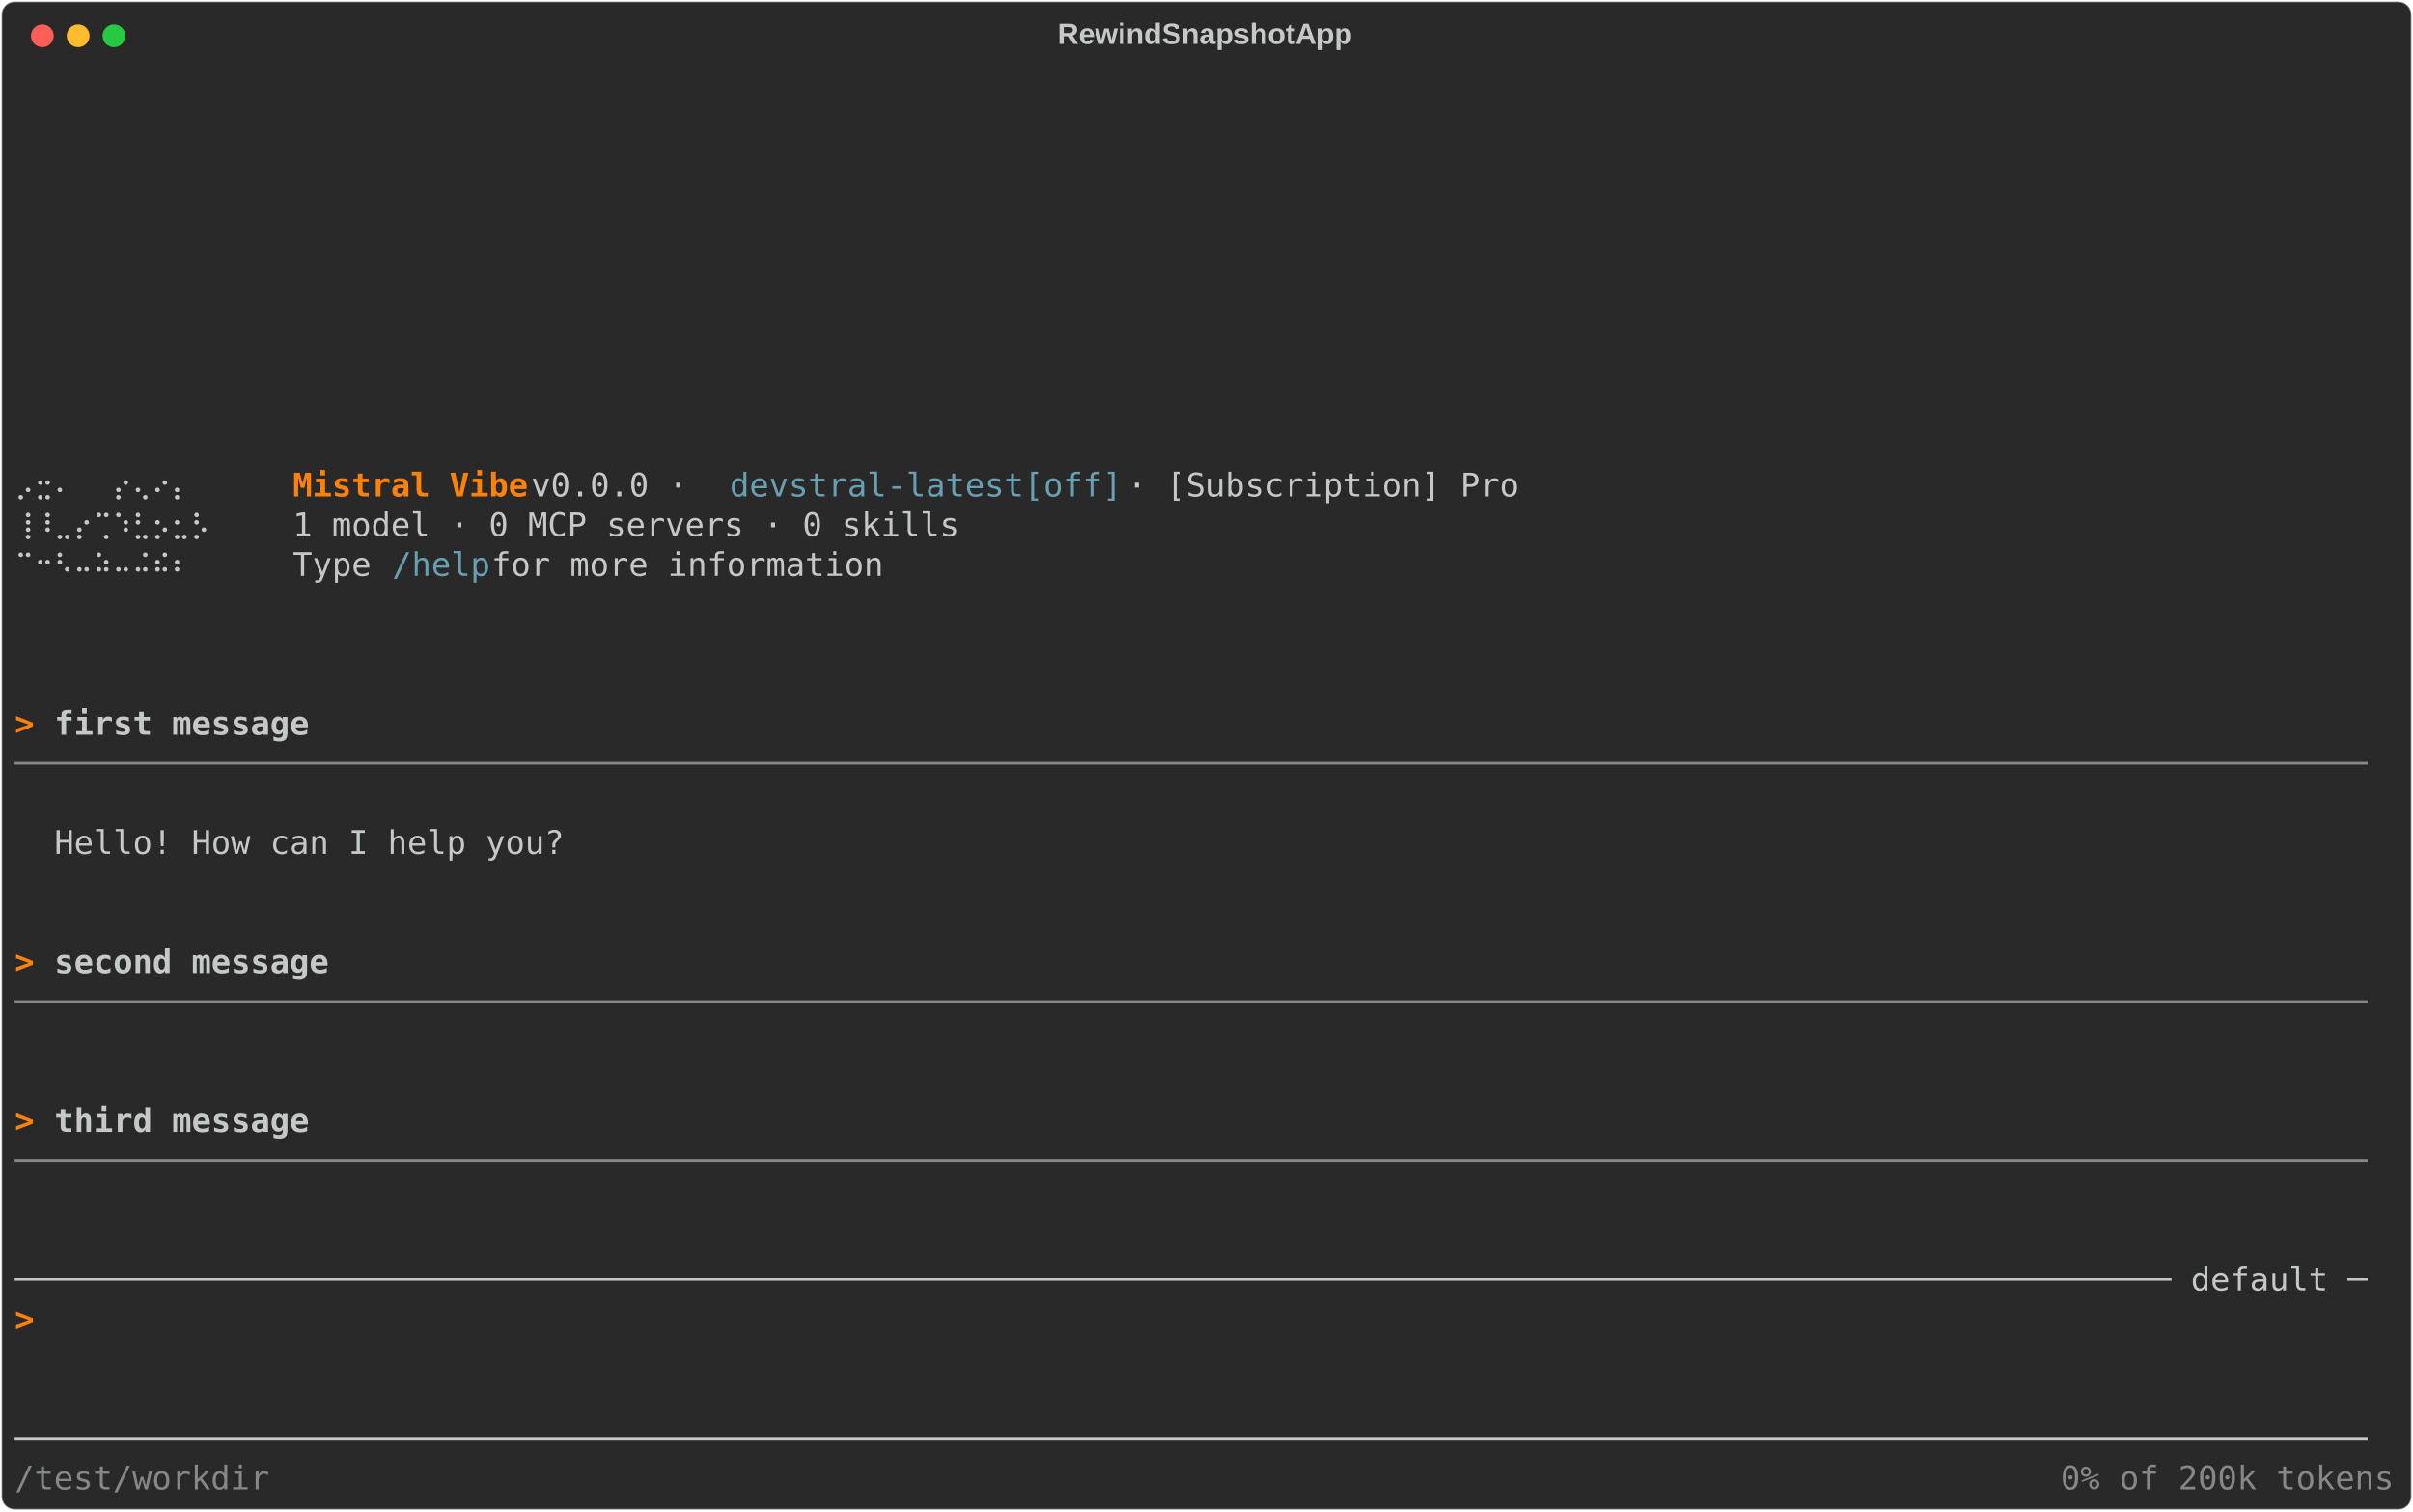
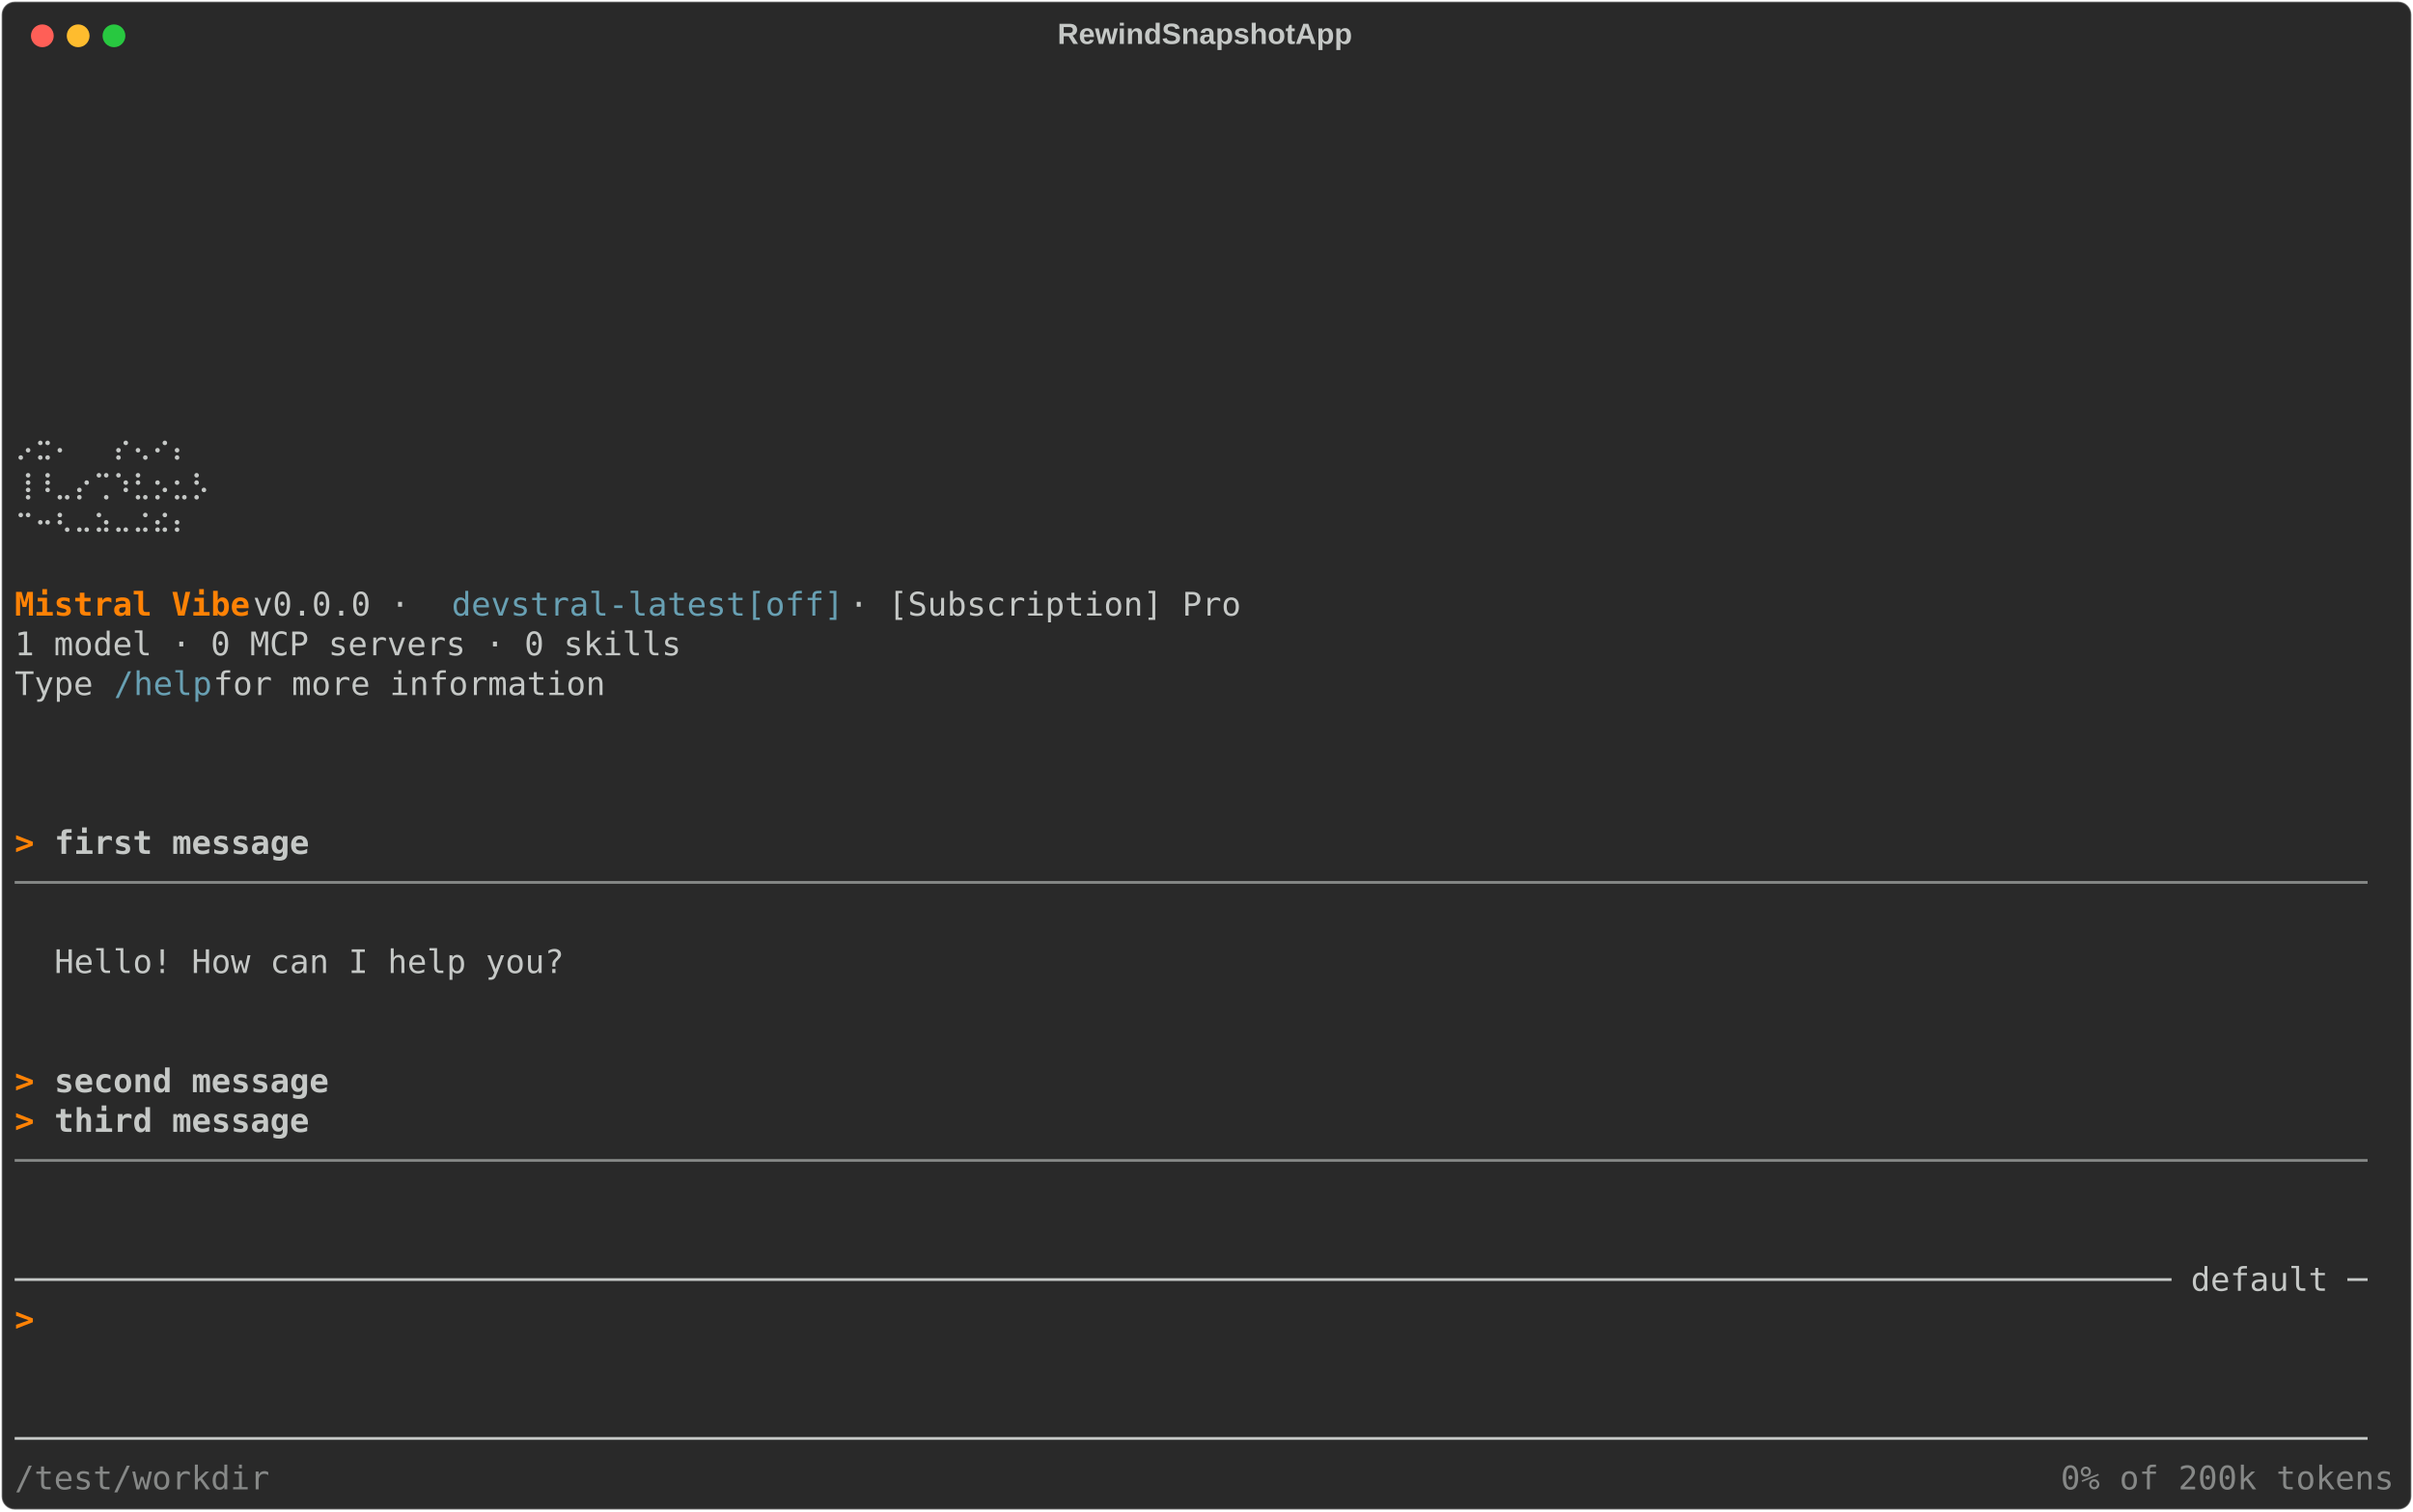
<svg xmlns="http://www.w3.org/2000/svg" class="rich-terminal" viewBox="0 0 1482 928.4">
  <style>

    @font-face {
        font-family: "Fira Code";
        src: local("FiraCode-Regular"),
                url("https://cdnjs.cloudflare.com/ajax/libs/firacode/6.2.0/woff2/FiraCode-Regular.woff2") format("woff2"),
                url("https://cdnjs.cloudflare.com/ajax/libs/firacode/6.2.0/woff/FiraCode-Regular.woff") format("woff");
        font-style: normal;
        font-weight: 400;
    }
    @font-face {
        font-family: "Fira Code";
        src: local("FiraCode-Bold"),
                url("https://cdnjs.cloudflare.com/ajax/libs/firacode/6.2.0/woff2/FiraCode-Bold.woff2") format("woff2"),
                url("https://cdnjs.cloudflare.com/ajax/libs/firacode/6.2.0/woff/FiraCode-Bold.woff") format("woff");
        font-style: bold;
        font-weight: 700;
    }

    .terminal-matrix {
        font-family: Fira Code, monospace;
        font-size: 20px;
        line-height: 24.4px;
        font-variant-east-asian: full-width;
    }

    .terminal-title {
        font-size: 18px;
        font-weight: bold;
        font-family: arial;
    }

    .terminal-r1 { fill: #c5c8c6 }
.terminal-r2 { fill: #ff8205;font-weight: bold }
.terminal-r3 { fill: #68a0b3 }
.terminal-r4 { fill: #c5c8c6;font-weight: bold }
.terminal-r5 { fill: #868887 }
    </style>
  <defs>
    <clipPath id="terminal-clip-terminal">
      <rect x="0" y="0" width="1463.0" height="877.4" />
    </clipPath>
    <clipPath id="terminal-line-0">
      <rect x="0" y="1.5" width="1464" height="24.65" />
    </clipPath>
    <clipPath id="terminal-line-1">
      <rect x="0" y="25.9" width="1464" height="24.65" />
    </clipPath>
    <clipPath id="terminal-line-2">
      <rect x="0" y="50.3" width="1464" height="24.65" />
    </clipPath>
    <clipPath id="terminal-line-3">
      <rect x="0" y="74.7" width="1464" height="24.65" />
    </clipPath>
    <clipPath id="terminal-line-4">
      <rect x="0" y="99.1" width="1464" height="24.65" />
    </clipPath>
    <clipPath id="terminal-line-5">
      <rect x="0" y="123.5" width="1464" height="24.65" />
    </clipPath>
    <clipPath id="terminal-line-6">
      <rect x="0" y="147.9" width="1464" height="24.65" />
    </clipPath>
    <clipPath id="terminal-line-7">
      <rect x="0" y="172.3" width="1464" height="24.65" />
    </clipPath>
    <clipPath id="terminal-line-8">
      <rect x="0" y="196.7" width="1464" height="24.65" />
    </clipPath>
    <clipPath id="terminal-line-9">
      <rect x="0" y="221.1" width="1464" height="24.65" />
    </clipPath>
    <clipPath id="terminal-line-10">
      <rect x="0" y="245.5" width="1464" height="24.65" />
    </clipPath>
    <clipPath id="terminal-line-11">
      <rect x="0" y="269.9" width="1464" height="24.65" />
    </clipPath>
    <clipPath id="terminal-line-12">
      <rect x="0" y="294.3" width="1464" height="24.65" />
    </clipPath>
    <clipPath id="terminal-line-13">
      <rect x="0" y="318.7" width="1464" height="24.65" />
    </clipPath>
    <clipPath id="terminal-line-14">
      <rect x="0" y="343.1" width="1464" height="24.65" />
    </clipPath>
    <clipPath id="terminal-line-15">
      <rect x="0" y="367.5" width="1464" height="24.65" />
    </clipPath>
    <clipPath id="terminal-line-16">
      <rect x="0" y="391.9" width="1464" height="24.65" />
    </clipPath>
    <clipPath id="terminal-line-17">
      <rect x="0" y="416.3" width="1464" height="24.65" />
    </clipPath>
    <clipPath id="terminal-line-18">
      <rect x="0" y="440.7" width="1464" height="24.65" />
    </clipPath>
    <clipPath id="terminal-line-19">
      <rect x="0" y="465.1" width="1464" height="24.65" />
    </clipPath>
    <clipPath id="terminal-line-20">
      <rect x="0" y="489.5" width="1464" height="24.65" />
    </clipPath>
    <clipPath id="terminal-line-21">
      <rect x="0" y="513.9" width="1464" height="24.65" />
    </clipPath>
    <clipPath id="terminal-line-22">
      <rect x="0" y="538.3" width="1464" height="24.65" />
    </clipPath>
    <clipPath id="terminal-line-23">
      <rect x="0" y="562.7" width="1464" height="24.65" />
    </clipPath>
    <clipPath id="terminal-line-24">
      <rect x="0" y="587.1" width="1464" height="24.65" />
    </clipPath>
    <clipPath id="terminal-line-25">
      <rect x="0" y="611.5" width="1464" height="24.65" />
    </clipPath>
    <clipPath id="terminal-line-26">
      <rect x="0" y="635.9" width="1464" height="24.65" />
    </clipPath>
    <clipPath id="terminal-line-27">
      <rect x="0" y="660.3" width="1464" height="24.65" />
    </clipPath>
    <clipPath id="terminal-line-28">
      <rect x="0" y="684.7" width="1464" height="24.65" />
    </clipPath>
    <clipPath id="terminal-line-29">
      <rect x="0" y="709.1" width="1464" height="24.65" />
    </clipPath>
    <clipPath id="terminal-line-30">
      <rect x="0" y="733.5" width="1464" height="24.65" />
    </clipPath>
    <clipPath id="terminal-line-31">
      <rect x="0" y="757.9" width="1464" height="24.65" />
    </clipPath>
    <clipPath id="terminal-line-32">
      <rect x="0" y="782.3" width="1464" height="24.65" />
    </clipPath>
    <clipPath id="terminal-line-33">
      <rect x="0" y="806.7" width="1464" height="24.65" />
    </clipPath>
    <clipPath id="terminal-line-34">
      <rect x="0" y="831.1" width="1464" height="24.65" />
    </clipPath>
  </defs>
  <rect fill="#292929" stroke="rgba(255,255,255,0.35)" stroke-width="1" x="1" y="1" width="1480" height="926.4" rx="8" />
  <text class="terminal-title" fill="#c5c8c6" text-anchor="middle" x="740" y="27">RewindSnapshotApp</text>
  <g transform="translate(26,22)">
    <circle cx="0" cy="0" r="7" fill="#ff5f57" />
    <circle cx="22" cy="0" r="7" fill="#febc2e" />
    <circle cx="44" cy="0" r="7" fill="#28c840" />
  </g>
  <g transform="translate(9, 41)" clip-path="url(#terminal-clip-terminal)">
    <g class="terminal-matrix">
      <text class="terminal-r1" x="1464" y="20" textLength="12.2" clip-path="url(#terminal-line-0)">
</text>
      <text class="terminal-r1" x="1464" y="44.4" textLength="12.2" clip-path="url(#terminal-line-1)">
</text>
      <text class="terminal-r1" x="1464" y="68.8" textLength="12.2" clip-path="url(#terminal-line-2)">
</text>
      <text class="terminal-r1" x="1464" y="93.2" textLength="12.2" clip-path="url(#terminal-line-3)">
</text>
      <text class="terminal-r1" x="1464" y="117.6" textLength="12.2" clip-path="url(#terminal-line-4)">
</text>
      <text class="terminal-r1" x="1464" y="142" textLength="12.2" clip-path="url(#terminal-line-5)">
</text>
      <text class="terminal-r1" x="1464" y="166.4" textLength="12.2" clip-path="url(#terminal-line-6)">
</text>
      <text class="terminal-r1" x="1464" y="190.8" textLength="12.2" clip-path="url(#terminal-line-7)">
</text>
      <text class="terminal-r1" x="1464" y="215.2" textLength="12.2" clip-path="url(#terminal-line-8)">
</text>
+       <text class="terminal-r1" x="0" y="239.6" textLength="134.2" clip-path="url(#terminal-line-9)">  ⡠⣒⠄  ⡔⢄⠔⡄</text>
      <text class="terminal-r1" x="1464" y="239.6" textLength="12.2" clip-path="url(#terminal-line-9)">
</text>
-       <text class="terminal-r1" x="0" y="264" textLength="134.2" clip-path="url(#terminal-line-10)">  ⡠⣒⠄  ⡔⢄⠔⡄</text>
-       <text class="terminal-r2" x="170.8" y="264" textLength="146.4" clip-path="url(#terminal-line-10)">Mistral Vibe</text>
-       <text class="terminal-r1" x="317.2" y="264" textLength="122" clip-path="url(#terminal-line-10)"> v0.0.0 · </text>
-       <text class="terminal-r3" x="439.2" y="264" textLength="244" clip-path="url(#terminal-line-10)">devstral-latest[off]</text>
-       <text class="terminal-r1" x="683.2" y="264" textLength="256.2" clip-path="url(#terminal-line-10)"> · [Subscription] Pro</text>
+       <text class="terminal-r1" x="0" y="264" textLength="134.2" clip-path="url(#terminal-line-10)"> ⢸⠸⣀⡔⢉⠱⣃⡢⣂⡣</text>
      <text class="terminal-r1" x="1464" y="264" textLength="12.2" clip-path="url(#terminal-line-10)">
</text>
-       <text class="terminal-r1" x="0" y="288.4" textLength="134.2" clip-path="url(#terminal-line-11)"> ⢸⠸⣀⡔⢉⠱⣃⡢⣂⡣</text>
-       <text class="terminal-r1" x="170.8" y="288.4" textLength="414.8" clip-path="url(#terminal-line-11)">1 model · 0 MCP servers · 0 skills</text>
+       <text class="terminal-r1" x="0" y="288.4" textLength="134.2" clip-path="url(#terminal-line-11)">  ⠉⠒⠣⠤⠵⠤⠬⠮⠆</text>
      <text class="terminal-r1" x="1464" y="288.4" textLength="12.2" clip-path="url(#terminal-line-11)">
</text>
-       <text class="terminal-r1" x="0" y="312.8" textLength="134.2" clip-path="url(#terminal-line-12)">  ⠉⠒⠣⠤⠵⠤⠬⠮⠆</text>
-       <text class="terminal-r1" x="170.8" y="312.8" textLength="61" clip-path="url(#terminal-line-12)">Type </text>
-       <text class="terminal-r3" x="231.8" y="312.8" textLength="61" clip-path="url(#terminal-line-12)">/help</text>
-       <text class="terminal-r1" x="292.8" y="312.8" textLength="256.2" clip-path="url(#terminal-line-12)"> for more information</text>
      <text class="terminal-r1" x="1464" y="312.8" textLength="12.2" clip-path="url(#terminal-line-12)">
</text>
+       <text class="terminal-r2" x="0" y="337.2" textLength="146.4" clip-path="url(#terminal-line-13)">Mistral Vibe</text>
+       <text class="terminal-r1" x="146.4" y="337.2" textLength="122" clip-path="url(#terminal-line-13)"> v0.0.0 · </text>
+       <text class="terminal-r3" x="268.4" y="337.2" textLength="244" clip-path="url(#terminal-line-13)">devstral-latest[off]</text>
+       <text class="terminal-r1" x="512.4" y="337.2" textLength="256.2" clip-path="url(#terminal-line-13)"> · [Subscription] Pro</text>
      <text class="terminal-r1" x="1464" y="337.2" textLength="12.2" clip-path="url(#terminal-line-13)">
</text>
+       <text class="terminal-r1" x="0" y="361.6" textLength="414.8" clip-path="url(#terminal-line-14)">1 model · 0 MCP servers · 0 skills</text>
      <text class="terminal-r1" x="1464" y="361.6" textLength="12.2" clip-path="url(#terminal-line-14)">
</text>
+       <text class="terminal-r1" x="0" y="386" textLength="61" clip-path="url(#terminal-line-15)">Type </text>
+       <text class="terminal-r3" x="61" y="386" textLength="61" clip-path="url(#terminal-line-15)">/help</text>
+       <text class="terminal-r1" x="122" y="386" textLength="256.2" clip-path="url(#terminal-line-15)"> for more information</text>
      <text class="terminal-r1" x="1464" y="386" textLength="12.2" clip-path="url(#terminal-line-15)">
</text>
-       <text class="terminal-r2" x="0" y="410.4" textLength="24.4" clip-path="url(#terminal-line-16)">&gt; </text>
-       <text class="terminal-r4" x="24.4" y="410.4" textLength="158.6" clip-path="url(#terminal-line-16)">first message</text>
      <text class="terminal-r1" x="1464" y="410.4" textLength="12.2" clip-path="url(#terminal-line-16)">
</text>
-       <text class="terminal-r5" x="0" y="434.8" textLength="1464" clip-path="url(#terminal-line-17)">────────────────────────────────────────────────────────────────────────────────────────────────────────────────────────</text>
      <text class="terminal-r1" x="1464" y="434.8" textLength="12.2" clip-path="url(#terminal-line-17)">
</text>
      <text class="terminal-r1" x="1464" y="459.2" textLength="12.2" clip-path="url(#terminal-line-18)">
</text>
-       <text class="terminal-r1" x="24.4" y="483.6" textLength="317.2" clip-path="url(#terminal-line-19)">Hello! How can I help you?</text>
+       <text class="terminal-r2" x="0" y="483.6" textLength="24.4" clip-path="url(#terminal-line-19)">&gt; </text>
+       <text class="terminal-r4" x="24.4" y="483.6" textLength="158.6" clip-path="url(#terminal-line-19)">first message</text>
      <text class="terminal-r1" x="1464" y="483.6" textLength="12.2" clip-path="url(#terminal-line-19)">
</text>
+       <text class="terminal-r5" x="0" y="508" textLength="1464" clip-path="url(#terminal-line-20)">────────────────────────────────────────────────────────────────────────────────────────────────────────────────────────</text>
      <text class="terminal-r1" x="1464" y="508" textLength="12.2" clip-path="url(#terminal-line-20)">
</text>
      <text class="terminal-r1" x="1464" y="532.4" textLength="12.2" clip-path="url(#terminal-line-21)">
</text>
-       <text class="terminal-r2" x="0" y="556.8" textLength="24.4" clip-path="url(#terminal-line-22)">&gt; </text>
-       <text class="terminal-r4" x="24.4" y="556.8" textLength="170.8" clip-path="url(#terminal-line-22)">second message</text>
+       <text class="terminal-r1" x="24.4" y="556.8" textLength="317.2" clip-path="url(#terminal-line-22)">Hello! How can I help you?</text>
      <text class="terminal-r1" x="1464" y="556.8" textLength="12.2" clip-path="url(#terminal-line-22)">
</text>
-       <text class="terminal-r5" x="0" y="581.2" textLength="1464" clip-path="url(#terminal-line-23)">────────────────────────────────────────────────────────────────────────────────────────────────────────────────────────</text>
      <text class="terminal-r1" x="1464" y="581.2" textLength="12.2" clip-path="url(#terminal-line-23)">
</text>
      <text class="terminal-r1" x="1464" y="605.6" textLength="12.2" clip-path="url(#terminal-line-24)">
</text>
+       <text class="terminal-r2" x="0" y="630" textLength="24.4" clip-path="url(#terminal-line-25)">&gt; </text>
+       <text class="terminal-r4" x="24.4" y="630" textLength="170.8" clip-path="url(#terminal-line-25)">second message</text>
      <text class="terminal-r1" x="1464" y="630" textLength="12.2" clip-path="url(#terminal-line-25)">
</text>
      <text class="terminal-r2" x="0" y="654.4" textLength="24.4" clip-path="url(#terminal-line-26)">&gt; </text>
      <text class="terminal-r4" x="24.4" y="654.4" textLength="158.6" clip-path="url(#terminal-line-26)">third message</text>
      <text class="terminal-r1" x="1464" y="654.4" textLength="12.2" clip-path="url(#terminal-line-26)">
</text>
      <text class="terminal-r5" x="0" y="678.8" textLength="1464" clip-path="url(#terminal-line-27)">────────────────────────────────────────────────────────────────────────────────────────────────────────────────────────</text>
      <text class="terminal-r1" x="1464" y="678.8" textLength="12.2" clip-path="url(#terminal-line-27)">
</text>
      <text class="terminal-r1" x="1464" y="703.2" textLength="12.2" clip-path="url(#terminal-line-28)">
</text>
      <text class="terminal-r1" x="1464" y="727.6" textLength="12.2" clip-path="url(#terminal-line-29)">
</text>
      <text class="terminal-r1" x="0" y="752" textLength="1464" clip-path="url(#terminal-line-30)">────────────────────────────────────────────────────────────────────────────────────────────────────────────── default ─</text>
      <text class="terminal-r1" x="1464" y="752" textLength="12.2" clip-path="url(#terminal-line-30)">
</text>
      <text class="terminal-r2" x="0" y="776.4" textLength="12.2" clip-path="url(#terminal-line-31)">&gt;</text>
      <text class="terminal-r1" x="1464" y="776.4" textLength="12.2" clip-path="url(#terminal-line-31)">
</text>
      <text class="terminal-r1" x="1464" y="800.8" textLength="12.2" clip-path="url(#terminal-line-32)">
</text>
      <text class="terminal-r1" x="1464" y="825.2" textLength="12.2" clip-path="url(#terminal-line-33)">
</text>
      <text class="terminal-r1" x="0" y="849.6" textLength="1464" clip-path="url(#terminal-line-34)">────────────────────────────────────────────────────────────────────────────────────────────────────────────────────────</text>
      <text class="terminal-r1" x="1464" y="849.6" textLength="12.2" clip-path="url(#terminal-line-34)">
</text>
      <text class="terminal-r5" x="0" y="874" textLength="158.6" clip-path="url(#terminal-line-35)">/test/workdir</text>
      <text class="terminal-r5" x="1256.6" y="874" textLength="207.4" clip-path="url(#terminal-line-35)">0% of 200k tokens</text>
    </g>
  </g>
</svg>
